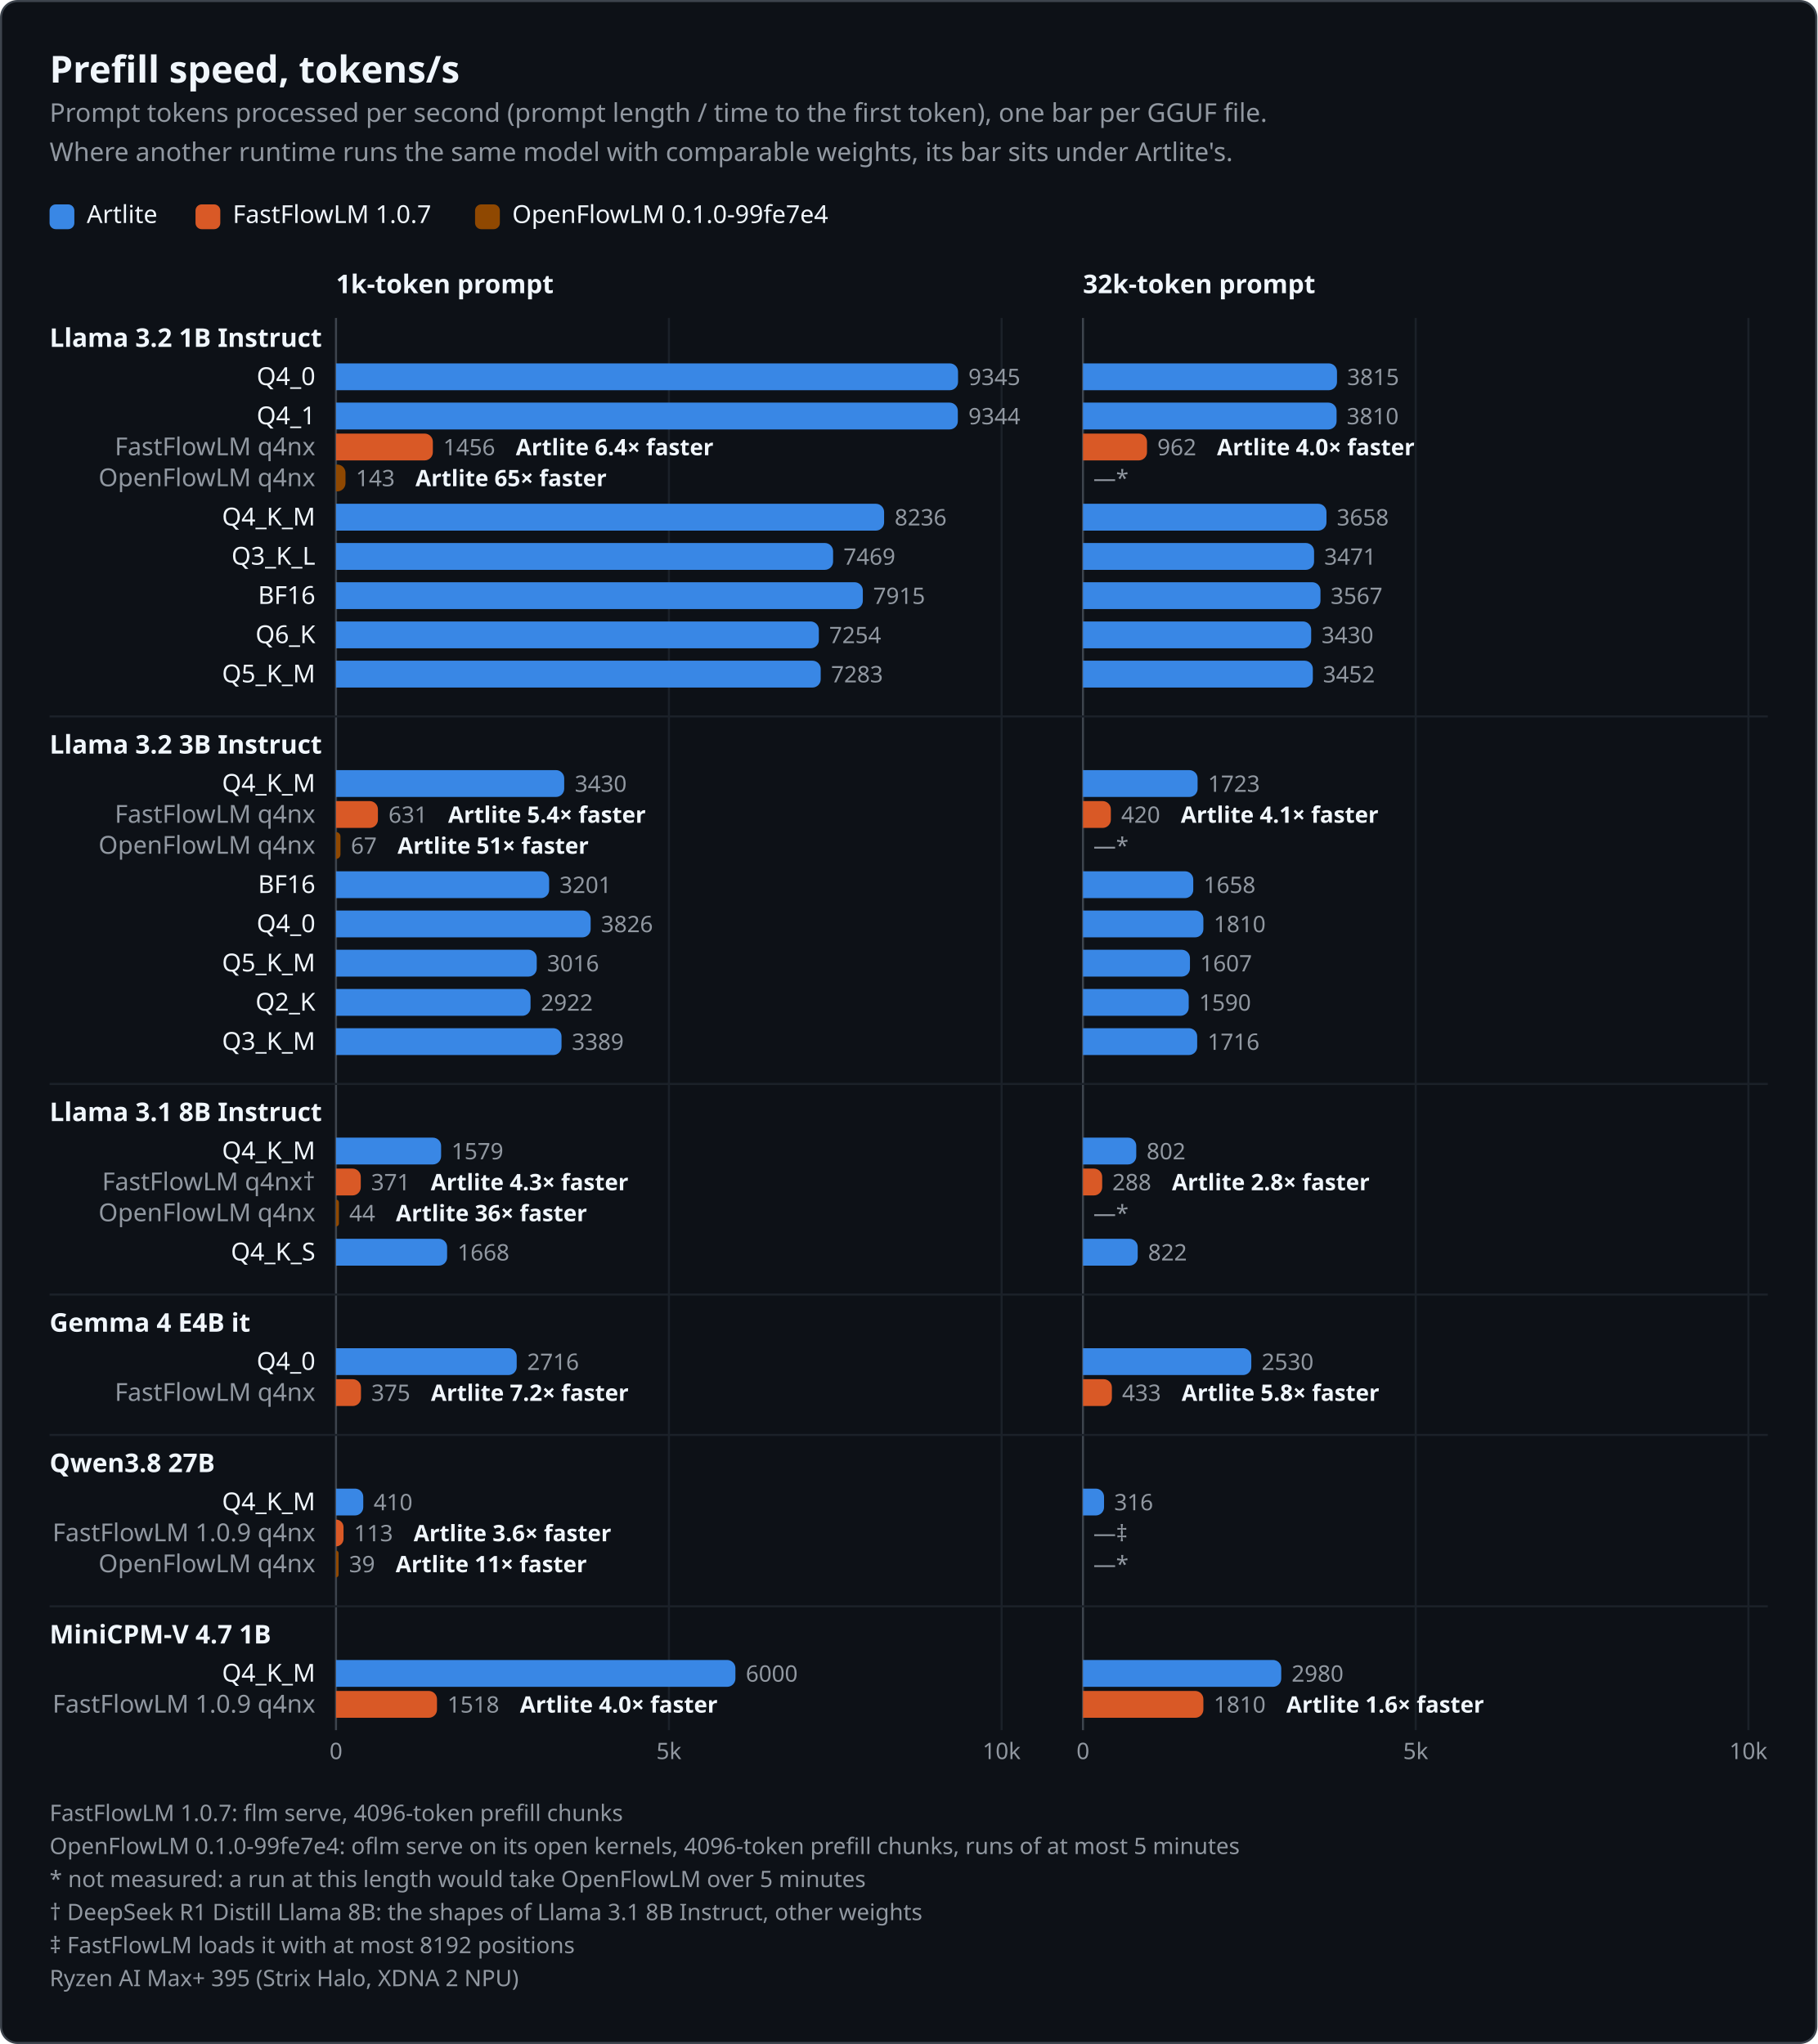
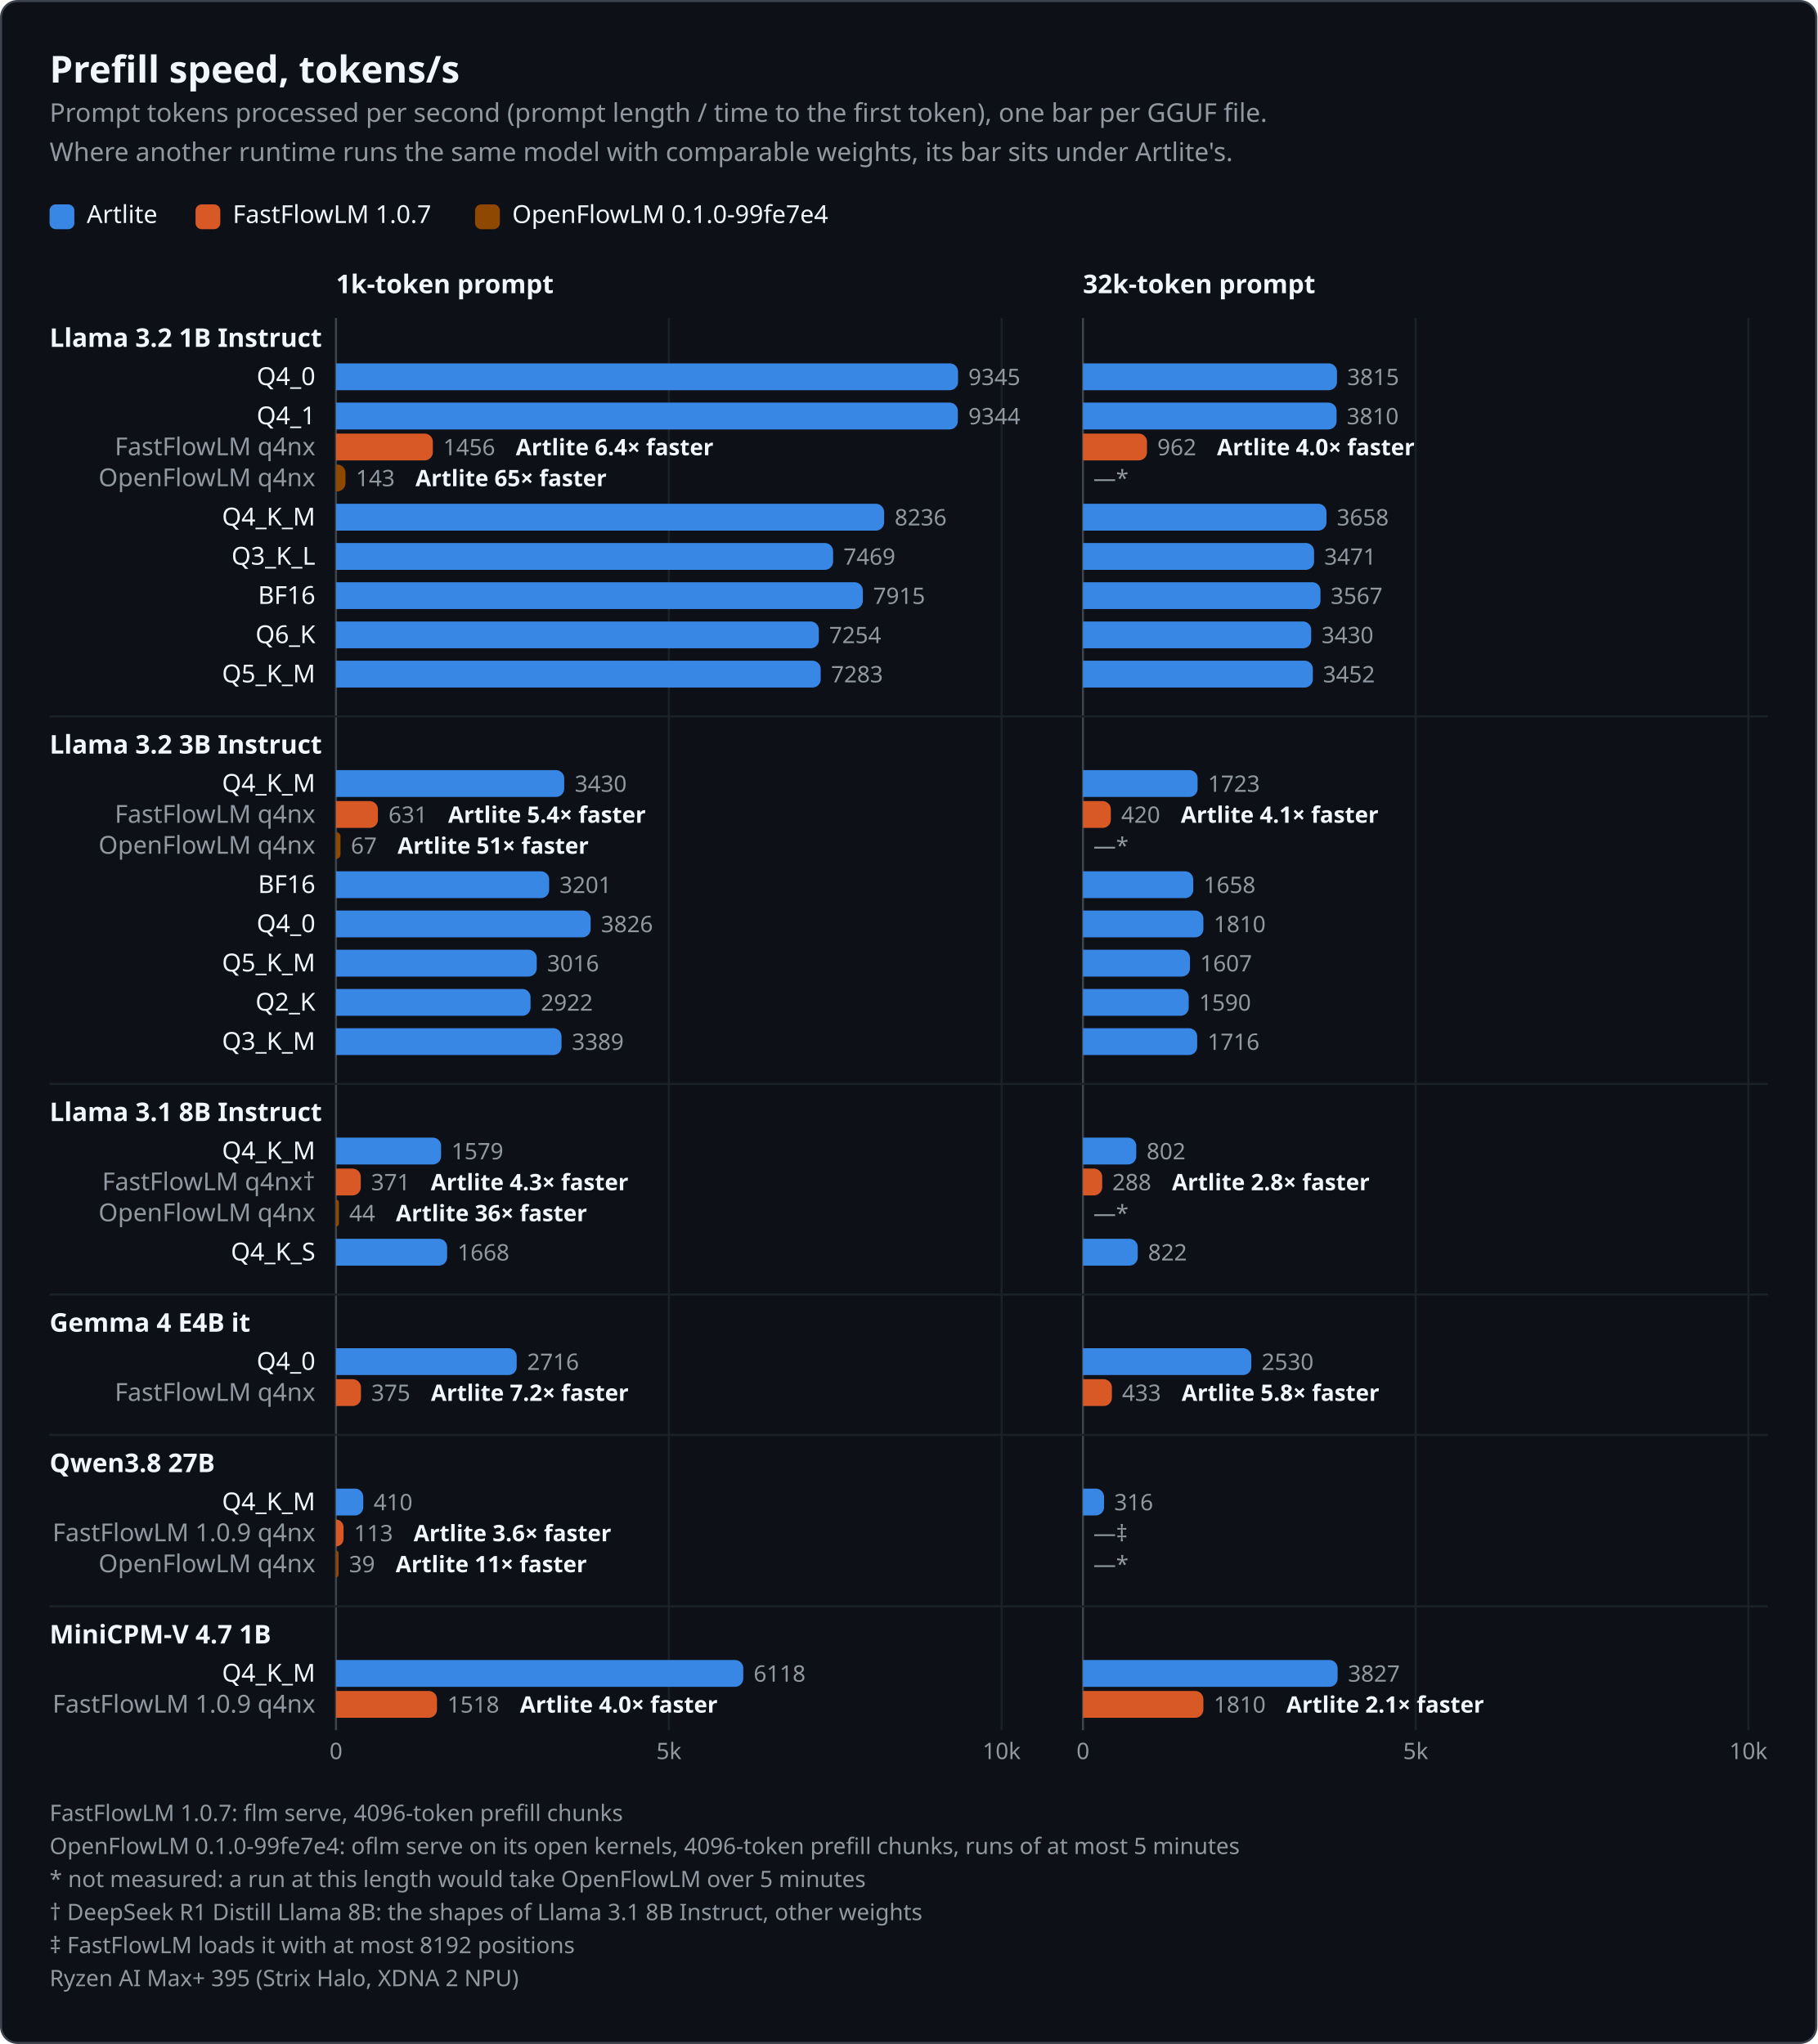
<svg xmlns="http://www.w3.org/2000/svg" width="880" height="990" viewBox="0 0 880 990" role="img" aria-labelledby="t d">
  <style>text{font-family:-apple-system, BlinkMacSystemFont, "Segoe UI", "Noto Sans", Helvetica, Arial, sans-serif;font-size:11px;fill:#9198a1;font-variant-numeric:tabular-nums}.title{font-size:18px;font-weight:600;fill:#f0f6fc}.sub{font-size:12.5px}.h{font-size:12.5px;font-weight:600;fill:#f0f6fc}.lbl{font-size:12px;fill:#f0f6fc}.lbl2{font-size:12px}.strong{font-weight:600;fill:#f0f6fc}.muted{fill:#6e7681}.small{font-size:10px}.halo{paint-order:stroke;stroke:#0d1117;stroke-width:3px;stroke-linejoin:round}.grid{stroke:#1b2129}.axis{stroke:#3d444d}.guide{stroke:#2d333b}.bracket{stroke:#9198a1;fill:none}.ft{fill:#1c5cab}.f0{fill:#3987e5}.l0{stroke:#3987e5;stroke-width:2;fill:none;stroke-linejoin:round;stroke-linecap:round}.d0{fill:#3987e5;stroke:#0d1117;stroke-width:1.5}.b0{fill:#3987e5;fill-opacity:.16}.f1{fill:#d95926}.l1{stroke:#d95926;stroke-width:2;fill:none;stroke-linejoin:round;stroke-linecap:round}.d1{fill:#d95926;stroke:#0d1117;stroke-width:1.5}.b1{fill:#d95926;fill-opacity:.16}.f2{fill:#199e70}.l2{stroke:#199e70;stroke-width:2;fill:none;stroke-linejoin:round;stroke-linecap:round}.d2{fill:#199e70;stroke:#0d1117;stroke-width:1.5}.b2{fill:#199e70;fill-opacity:.16}.f3{fill:#8f4801}.l3{stroke:#8f4801;stroke-width:2;fill:none;stroke-linejoin:round;stroke-linecap:round}.d3{fill:#8f4801;stroke:#0d1117;stroke-width:1.5}.b3{fill:#8f4801;fill-opacity:.16}</style>
  <rect x="0.5" y="0.5" width="879" height="989" rx="8" fill="#0d1117" stroke="#3d444d" />
  <text x="24.0" y="40.0" class="title">Prefill speed, tokens/s</text>
  <text x="24.0" y="59.0" class="sub">Prompt tokens processed per second (prompt length / time to the first token), one bar per GGUF file.</text>
  <text x="24.0" y="78.0" class="sub">Where another runtime runs the same model with comparable weights, its bar sits under Artlite's.</text>
  <rect x="24" y="99" width="12" height="12" rx="3" class="f0" />
  <text x="42.0" y="108.0" class="lbl">Artlite</text>
  <rect x="94.672" y="99" width="12" height="12" rx="3" class="f1" />
  <text x="112.7" y="108.0" class="lbl">FastFlowLM 1.0.7</text>
  <rect x="230.036" y="99" width="12" height="12" rx="3" class="f3" />
  <text x="248.0" y="108.0" class="lbl">OpenFlowLM 0.1.0-99fe7e4</text>
  <text x="162.7" y="142.0" class="h">1k-token prompt</text>
  <text x="524.4" y="142.0" class="h">32k-token prompt</text>
  <line x1="162.7" y1="154.0" x2="162.7" y2="838.0" class="axis" />
  <text x="162.7" y="852.0" text-anchor="middle">0</text>
  <line x1="323.9" y1="154.0" x2="323.9" y2="838.0" class="grid" />
  <text x="323.9" y="852.0" text-anchor="middle">5k</text>
  <line x1="485.0" y1="154.0" x2="485.0" y2="838.0" class="grid" />
  <text x="485.0" y="852.0" text-anchor="middle">10k</text>
  <line x1="524.4" y1="154.0" x2="524.4" y2="838.0" class="axis" />
  <text x="524.4" y="852.0" text-anchor="middle">0</text>
  <line x1="685.5" y1="154.0" x2="685.5" y2="838.0" class="grid" />
  <text x="685.5" y="852.0" text-anchor="middle">5k</text>
  <line x1="846.6" y1="154.0" x2="846.6" y2="838.0" class="grid" />
  <text x="846.6" y="852.0" text-anchor="middle">10k</text>
  <text x="24" y="168.0" class="h">Llama 3.2 1B Instruct</text>
  <text x="152.7" y="186.5" text-anchor="end" class="lbl">Q4_0</text>
  <path d="M162.7,176.0h297.2a4.0,4.0 0 0 1 4.0,4.0v5.0a4.0,4.0 0 0 1 -4.0,4.0h-297.2z" class="f0" />
  <text x="468.9" y="186.5">9345</text>
  <path d="M524.4,176.0h119.0a4.0,4.0 0 0 1 4.0,4.0v5.0a4.0,4.0 0 0 1 -4.0,4.0h-119.0z" class="f0" />
  <text x="652.3" y="186.5">3815</text>
  <text x="152.7" y="205.5" text-anchor="end" class="lbl">Q4_1</text>
  <path d="M162.7,195.0h297.1a4.0,4.0 0 0 1 4.0,4.0v5.0a4.0,4.0 0 0 1 -4.0,4.0h-297.1z" class="f0" />
  <text x="468.9" y="205.5">9344</text>
  <path d="M524.4,195.0h118.8a4.0,4.0 0 0 1 4.0,4.0v5.0a4.0,4.0 0 0 1 -4.0,4.0h-118.8z" class="f0" />
  <text x="652.1" y="205.5">3810</text>
  <text x="152.7" y="220.5" text-anchor="end" class="lbl2">FastFlowLM q4nx</text>
  <path d="M162.7,210.0h42.9a4.0,4.0 0 0 1 4.0,4.0v5.0a4.0,4.0 0 0 1 -4.0,4.0h-42.9z" class="f1" />
  <text x="214.6" y="220.5">1456<tspan dx="10" class="strong">Artlite 6.4× faster</tspan>
  </text>
  <path d="M524.4,210.0h27.0a4.0,4.0 0 0 1 4.0,4.0v5.0a4.0,4.0 0 0 1 -4.0,4.0h-27.0z" class="f1" />
  <text x="560.4" y="220.5">962<tspan dx="10" class="strong">Artlite 4.0× faster</tspan>
  </text>
  <text x="152.7" y="235.5" text-anchor="end" class="lbl2">OpenFlowLM q4nx</text>
  <path d="M162.7,225.0h0.6a4.0,4.0 0 0 1 4.0,4.0v5.0a4.0,4.0 0 0 1 -4.0,4.0h-0.6z" class="f3" />
  <text x="172.3" y="235.5">143<tspan dx="10" class="strong">Artlite 65× faster</tspan>
  </text>
  <text x="529.4" y="235.5">—*</text>
  <text x="152.7" y="254.5" text-anchor="end" class="lbl">Q4_K_M</text>
  <path d="M162.7,244.0h261.4a4.0,4.0 0 0 1 4.0,4.0v5.0a4.0,4.0 0 0 1 -4.0,4.0h-261.4z" class="f0" />
  <text x="433.2" y="254.5">8236</text>
  <path d="M524.4,244.0h113.9a4.0,4.0 0 0 1 4.0,4.0v5.0a4.0,4.0 0 0 1 -4.0,4.0h-113.9z" class="f0" />
  <text x="647.3" y="254.5">3658</text>
  <text x="152.7" y="273.5" text-anchor="end" class="lbl">Q3_K_L</text>
  <path d="M162.7,263.0h236.7a4.0,4.0 0 0 1 4.0,4.0v5.0a4.0,4.0 0 0 1 -4.0,4.0h-236.7z" class="f0" />
  <text x="408.4" y="273.5">7469</text>
  <path d="M524.4,263.0h107.9a4.0,4.0 0 0 1 4.0,4.0v5.0a4.0,4.0 0 0 1 -4.0,4.0h-107.9z" class="f0" />
  <text x="641.2" y="273.5">3471</text>
  <text x="152.7" y="292.5" text-anchor="end" class="lbl">BF16</text>
  <path d="M162.7,282.0h251.1a4.0,4.0 0 0 1 4.0,4.0v5.0a4.0,4.0 0 0 1 -4.0,4.0h-251.1z" class="f0" />
  <text x="422.8" y="292.5">7915</text>
  <path d="M524.4,282.0h111.0a4.0,4.0 0 0 1 4.0,4.0v5.0a4.0,4.0 0 0 1 -4.0,4.0h-111.0z" class="f0" />
  <text x="644.3" y="292.5">3567</text>
  <text x="152.7" y="311.5" text-anchor="end" class="lbl">Q6_K</text>
  <path d="M162.7,301.0h229.8a4.0,4.0 0 0 1 4.0,4.0v5.0a4.0,4.0 0 0 1 -4.0,4.0h-229.8z" class="f0" />
  <text x="401.5" y="311.5">7254</text>
  <path d="M524.4,301.0h106.5a4.0,4.0 0 0 1 4.0,4.0v5.0a4.0,4.0 0 0 1 -4.0,4.0h-106.5z" class="f0" />
  <text x="639.9" y="311.5">3430</text>
  <text x="152.7" y="330.5" text-anchor="end" class="lbl">Q5_K_M</text>
  <path d="M162.7,320.0h230.7a4.0,4.0 0 0 1 4.0,4.0v5.0a4.0,4.0 0 0 1 -4.0,4.0h-230.7z" class="f0" />
  <text x="402.4" y="330.5">7283</text>
  <path d="M524.4,320.0h107.3a4.0,4.0 0 0 1 4.0,4.0v5.0a4.0,4.0 0 0 1 -4.0,4.0h-107.3z" class="f0" />
  <text x="640.6" y="330.5">3452</text>
  <line x1="24" y1="347.0" x2="856" y2="347.0" class="grid" />
  <text x="24" y="365.0" class="h">Llama 3.2 3B Instruct</text>
  <text x="152.7" y="383.5" text-anchor="end" class="lbl">Q4_K_M</text>
  <path d="M162.7,373.0h106.5a4.0,4.0 0 0 1 4.0,4.0v5.0a4.0,4.0 0 0 1 -4.0,4.0h-106.5z" class="f0" />
  <text x="278.3" y="383.5">3430</text>
  <path d="M524.4,373.0h51.5a4.0,4.0 0 0 1 4.0,4.0v5.0a4.0,4.0 0 0 1 -4.0,4.0h-51.5z" class="f0" />
  <text x="584.9" y="383.5">1723</text>
  <text x="152.7" y="398.5" text-anchor="end" class="lbl2">FastFlowLM q4nx</text>
  <path d="M162.7,388.0h16.3a4.0,4.0 0 0 1 4.0,4.0v5.0a4.0,4.0 0 0 1 -4.0,4.0h-16.3z" class="f1" />
  <text x="188.1" y="398.5">631<tspan dx="10" class="strong">Artlite 5.4× faster</tspan>
  </text>
  <path d="M524.4,388.0h9.5a4.0,4.0 0 0 1 4.0,4.0v5.0a4.0,4.0 0 0 1 -4.0,4.0h-9.5z" class="f1" />
  <text x="542.9" y="398.5">420<tspan dx="10" class="strong">Artlite 4.1× faster</tspan>
  </text>
  <text x="152.7" y="413.5" text-anchor="end" class="lbl2">OpenFlowLM q4nx</text>
  <path d="M162.7,403.0h0.0a2.159,2.159 0 0 1 2.159,2.159v8.7a2.159,2.159 0 0 1 -2.159,2.159h0.0z" class="f3" />
  <text x="169.9" y="413.5">67<tspan dx="10" class="strong">Artlite 51× faster</tspan>
  </text>
  <text x="529.4" y="413.5">—*</text>
  <text x="152.7" y="432.5" text-anchor="end" class="lbl">BF16</text>
  <path d="M162.7,422.0h99.2a4.0,4.0 0 0 1 4.0,4.0v5.0a4.0,4.0 0 0 1 -4.0,4.0h-99.2z" class="f0" />
  <text x="270.9" y="432.5">3201</text>
  <path d="M524.4,422.0h49.4a4.0,4.0 0 0 1 4.0,4.0v5.0a4.0,4.0 0 0 1 -4.0,4.0h-49.4z" class="f0" />
  <text x="582.8" y="432.5">1658</text>
  <text x="152.7" y="451.5" text-anchor="end" class="lbl">Q4_0</text>
  <path d="M162.7,441.0h119.3a4.0,4.0 0 0 1 4.0,4.0v5.0a4.0,4.0 0 0 1 -4.0,4.0h-119.3z" class="f0" />
  <text x="291.0" y="451.5">3826</text>
  <path d="M524.4,441.0h54.3a4.0,4.0 0 0 1 4.0,4.0v5.0a4.0,4.0 0 0 1 -4.0,4.0h-54.3z" class="f0" />
  <text x="587.7" y="451.5">1810</text>
  <text x="152.7" y="470.5" text-anchor="end" class="lbl">Q5_K_M</text>
  <path d="M162.7,460.0h93.2a4.0,4.0 0 0 1 4.0,4.0v5.0a4.0,4.0 0 0 1 -4.0,4.0h-93.2z" class="f0" />
  <text x="264.9" y="470.5">3016</text>
  <path d="M524.4,460.0h47.8a4.0,4.0 0 0 1 4.0,4.0v5.0a4.0,4.0 0 0 1 -4.0,4.0h-47.8z" class="f0" />
  <text x="581.1" y="470.5">1607</text>
  <text x="152.7" y="489.5" text-anchor="end" class="lbl">Q2_K</text>
  <path d="M162.7,479.0h90.2a4.0,4.0 0 0 1 4.0,4.0v5.0a4.0,4.0 0 0 1 -4.0,4.0h-90.2z" class="f0" />
  <text x="261.9" y="489.5">2922</text>
  <path d="M524.4,479.0h47.2a4.0,4.0 0 0 1 4.0,4.0v5.0a4.0,4.0 0 0 1 -4.0,4.0h-47.2z" class="f0" />
  <text x="580.6" y="489.5">1590</text>
  <text x="152.7" y="508.5" text-anchor="end" class="lbl">Q3_K_M</text>
  <path d="M162.7,498.0h105.2a4.0,4.0 0 0 1 4.0,4.0v5.0a4.0,4.0 0 0 1 -4.0,4.0h-105.2z" class="f0" />
  <text x="276.9" y="508.5">3389</text>
  <path d="M524.4,498.0h51.3a4.0,4.0 0 0 1 4.0,4.0v5.0a4.0,4.0 0 0 1 -4.0,4.0h-51.3z" class="f0" />
  <text x="584.7" y="508.5">1716</text>
  <line x1="24" y1="525.0" x2="856" y2="525.0" class="grid" />
  <text x="24" y="543.0" class="h">Llama 3.1 8B Instruct</text>
  <text x="152.7" y="561.5" text-anchor="end" class="lbl">Q4_K_M</text>
  <path d="M162.7,551.0h46.9a4.0,4.0 0 0 1 4.0,4.0v5.0a4.0,4.0 0 0 1 -4.0,4.0h-46.9z" class="f0" />
  <text x="218.6" y="561.5">1579</text>
  <path d="M524.4,551.0h21.8a4.0,4.0 0 0 1 4.0,4.0v5.0a4.0,4.0 0 0 1 -4.0,4.0h-21.8z" class="f0" />
  <text x="555.2" y="561.5">802</text>
  <text x="152.7" y="576.5" text-anchor="end" class="lbl2">FastFlowLM q4nx†</text>
  <path d="M162.7,566.0h8.0a4.0,4.0 0 0 1 4.0,4.0v5.0a4.0,4.0 0 0 1 -4.0,4.0h-8.0z" class="f1" />
  <text x="179.7" y="576.5">371<tspan dx="10" class="strong">Artlite 4.3× faster</tspan>
  </text>
  <path d="M524.4,566.0h5.3a4.0,4.0 0 0 1 4.0,4.0v5.0a4.0,4.0 0 0 1 -4.0,4.0h-5.3z" class="f1" />
  <text x="538.6" y="576.5">288<tspan dx="10" class="strong">Artlite 2.8× faster</tspan>
  </text>
  <text x="152.7" y="591.5" text-anchor="end" class="lbl2">OpenFlowLM q4nx</text>
  <path d="M162.7,581.0h0.0a1.418,1.418 0 0 1 1.418,1.418v10.2a1.418,1.418 0 0 1 -1.418,1.418h0.0z" class="f3" />
  <text x="169.1" y="591.5">44<tspan dx="10" class="strong">Artlite 36× faster</tspan>
  </text>
  <text x="529.4" y="591.5">—*</text>
  <text x="152.7" y="610.5" text-anchor="end" class="lbl">Q4_K_S</text>
  <path d="M162.7,600.0h49.8a4.0,4.0 0 0 1 4.0,4.0v5.0a4.0,4.0 0 0 1 -4.0,4.0h-49.8z" class="f0" />
  <text x="221.5" y="610.5">1668</text>
  <path d="M524.4,600.0h22.5a4.0,4.0 0 0 1 4.0,4.0v5.0a4.0,4.0 0 0 1 -4.0,4.0h-22.5z" class="f0" />
  <text x="555.9" y="610.5">822</text>
  <line x1="24" y1="627.0" x2="856" y2="627.0" class="grid" />
  <text x="24" y="645.0" class="h">Gemma 4 E4B it</text>
  <text x="152.7" y="663.5" text-anchor="end" class="lbl">Q4_0</text>
  <path d="M162.7,653.0h83.5a4.0,4.0 0 0 1 4.0,4.0v5.0a4.0,4.0 0 0 1 -4.0,4.0h-83.5z" class="f0" />
  <text x="255.2" y="663.5">2716</text>
  <path d="M524.4,653.0h77.5a4.0,4.0 0 0 1 4.0,4.0v5.0a4.0,4.0 0 0 1 -4.0,4.0h-77.5z" class="f0" />
  <text x="610.9" y="663.5">2530</text>
  <text x="152.7" y="678.5" text-anchor="end" class="lbl2">FastFlowLM q4nx</text>
  <path d="M162.7,668.0h8.1a4.0,4.0 0 0 1 4.0,4.0v5.0a4.0,4.0 0 0 1 -4.0,4.0h-8.1z" class="f1" />
  <text x="179.8" y="678.5">375<tspan dx="10" class="strong">Artlite 7.2× faster</tspan>
  </text>
  <path d="M524.4,668.0h10.0a4.0,4.0 0 0 1 4.0,4.0v5.0a4.0,4.0 0 0 1 -4.0,4.0h-10.0z" class="f1" />
  <text x="543.3" y="678.5">433<tspan dx="10" class="strong">Artlite 5.8× faster</tspan>
  </text>
  <line x1="24" y1="695.0" x2="856" y2="695.0" class="grid" />
  <text x="24" y="713.0" class="h">Qwen3.8 27B</text>
  <text x="152.7" y="731.5" text-anchor="end" class="lbl">Q4_K_M</text>
  <path d="M162.7,721.0h9.2a4.0,4.0 0 0 1 4.0,4.0v5.0a4.0,4.0 0 0 1 -4.0,4.0h-9.2z" class="f0" />
  <text x="180.9" y="731.5">410</text>
  <path d="M524.4,721.0h6.2a4.0,4.0 0 0 1 4.0,4.0v5.0a4.0,4.0 0 0 1 -4.0,4.0h-6.2z" class="f0" />
  <text x="539.5" y="731.5">316</text>
  <text x="152.7" y="746.5" text-anchor="end" class="lbl2">FastFlowLM 1.0.9 q4nx</text>
  <path d="M162.7,736.0h0.0a3.642,3.642 0 0 1 3.642,3.642v5.7a3.642,3.642 0 0 1 -3.642,3.642h0.0z" class="f1" />
  <text x="171.4" y="746.5">113<tspan dx="10" class="strong">Artlite 3.6× faster</tspan>
  </text>
  <text x="529.4" y="746.5">—‡</text>
  <text x="152.7" y="761.5" text-anchor="end" class="lbl2">OpenFlowLM q4nx</text>
  <path d="M162.7,751.0h0.0a1.257,1.257 0 0 1 1.257,1.257v10.5a1.257,1.257 0 0 1 -1.257,1.257h0.0z" class="f3" />
  <text x="169.0" y="761.5">39<tspan dx="10" class="strong">Artlite 11× faster</tspan>
  </text>
  <text x="529.4" y="761.5">—*</text>
  <line x1="24" y1="778.0" x2="856" y2="778.0" class="grid" />
  <text x="24" y="796.0" class="h">MiniCPM-V 4.7 1B</text>
  <text x="152.7" y="814.5" text-anchor="end" class="lbl">Q4_K_M</text>
-   <path d="M162.7,804.0h189.4a4.0,4.0 0 0 1 4.0,4.0v5.0a4.0,4.0 0 0 1 -4.0,4.0h-189.4z" class="f0" />
-   <text x="361.1" y="814.5">6000</text>
-   <path d="M524.4,804.0h92.0a4.0,4.0 0 0 1 4.0,4.0v5.0a4.0,4.0 0 0 1 -4.0,4.0h-92.0z" class="f0" />
-   <text x="625.4" y="814.5">2980</text>
+   <path d="M162.7,804.0h193.2a4.0,4.0 0 0 1 4.0,4.0v5.0a4.0,4.0 0 0 1 -4.0,4.0h-193.2z" class="f0" />
+   <text x="364.9" y="814.5">6118</text>
+   <path d="M524.4,804.0h119.3a4.0,4.0 0 0 1 4.0,4.0v5.0a4.0,4.0 0 0 1 -4.0,4.0h-119.3z" class="f0" />
+   <text x="652.7" y="814.5">3827</text>
  <text x="152.7" y="829.5" text-anchor="end" class="lbl2">FastFlowLM 1.0.9 q4nx</text>
  <path d="M162.7,819.0h44.9a4.0,4.0 0 0 1 4.0,4.0v5.0a4.0,4.0 0 0 1 -4.0,4.0h-44.9z" class="f1" />
  <text x="216.6" y="829.5">1518<tspan dx="10" class="strong">Artlite 4.0× faster</tspan>
  </text>
  <path d="M524.4,819.0h54.3a4.0,4.0 0 0 1 4.0,4.0v5.0a4.0,4.0 0 0 1 -4.0,4.0h-54.3z" class="f1" />
-   <text x="587.7" y="829.5">1810<tspan dx="10" class="strong">Artlite 1.6× faster</tspan>
+   <text x="587.7" y="829.5">1810<tspan dx="10" class="strong">Artlite 2.1× faster</tspan>
  </text>
  <text x="24.0" y="882.0">FastFlowLM 1.0.7: flm serve, 4096-token prefill chunks</text>
  <text x="24.0" y="898.0">OpenFlowLM 0.1.0-99fe7e4: oflm serve on its open kernels, 4096-token prefill chunks, runs of at most 5 minutes</text>
  <text x="24.0" y="914.0">* not measured: a run at this length would take OpenFlowLM over 5 minutes</text>
  <text x="24.0" y="930.0">† DeepSeek R1 Distill Llama 8B: the shapes of Llama 3.1 8B Instruct, other weights</text>
  <text x="24.0" y="946.0">‡ FastFlowLM loads it with at most 8192 positions</text>
  <text x="24.0" y="962.0">Ryzen AI Max+ 395 (Strix Halo, XDNA 2 NPU)</text>
</svg>
